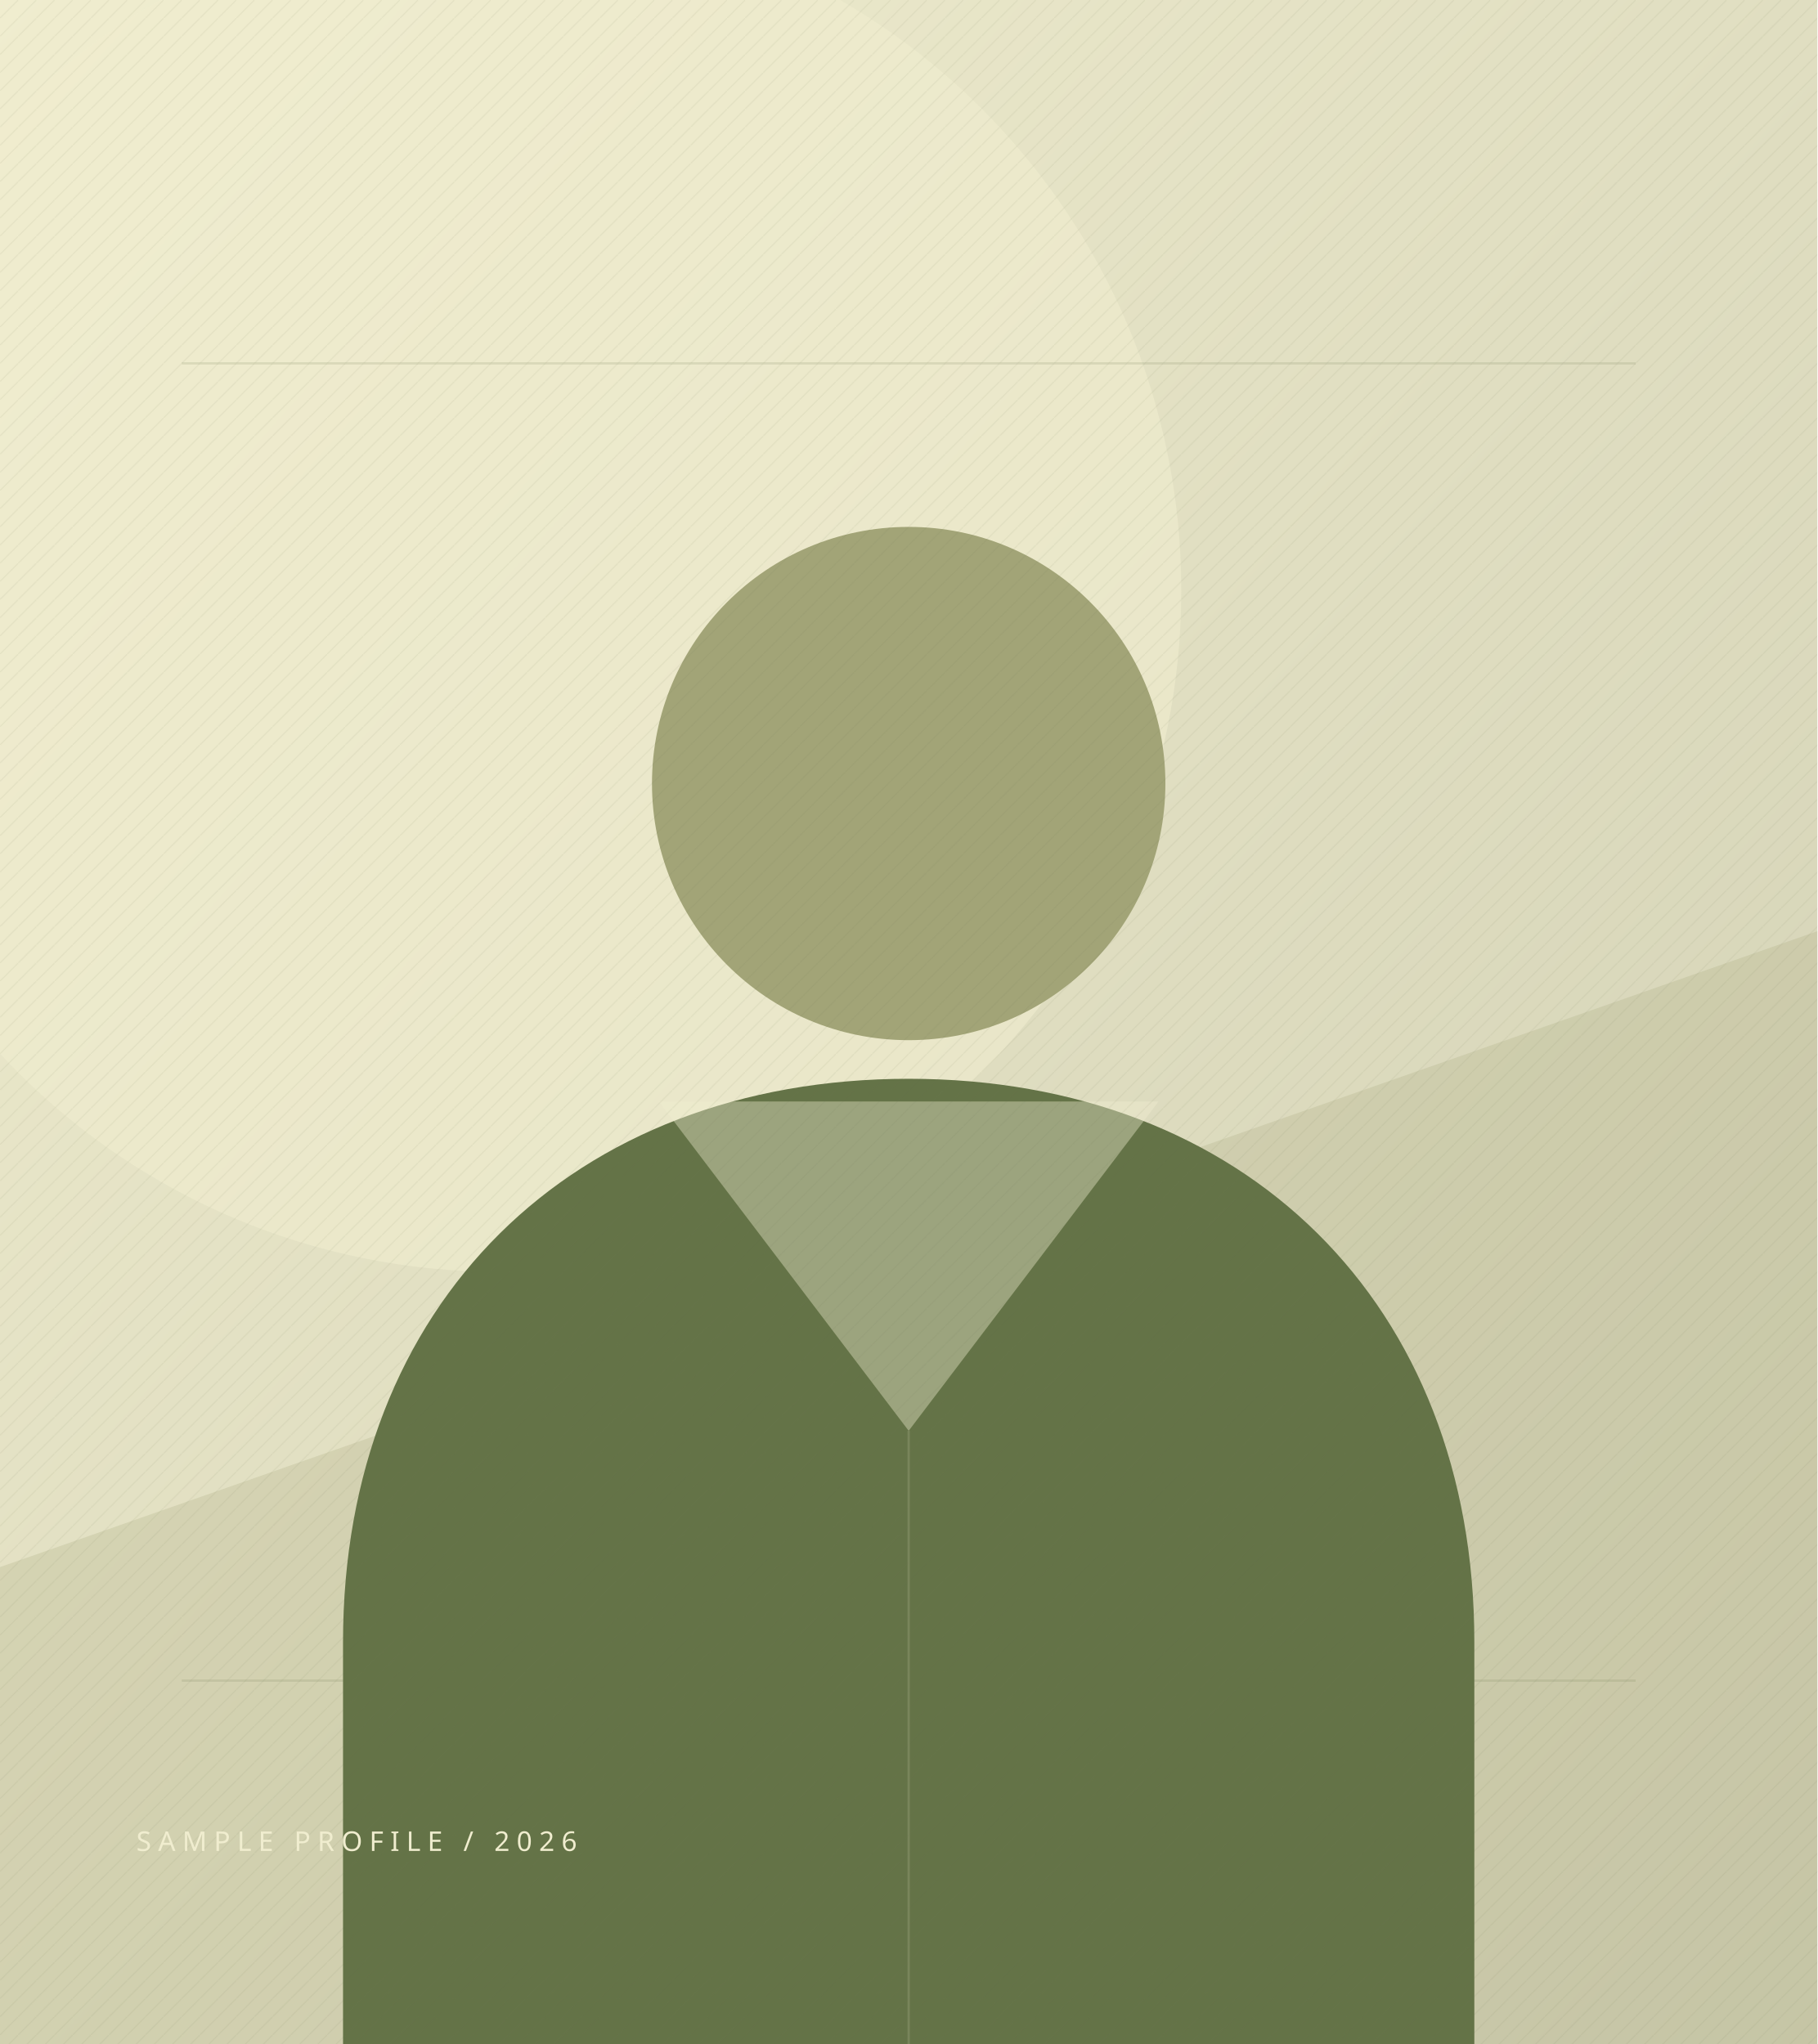
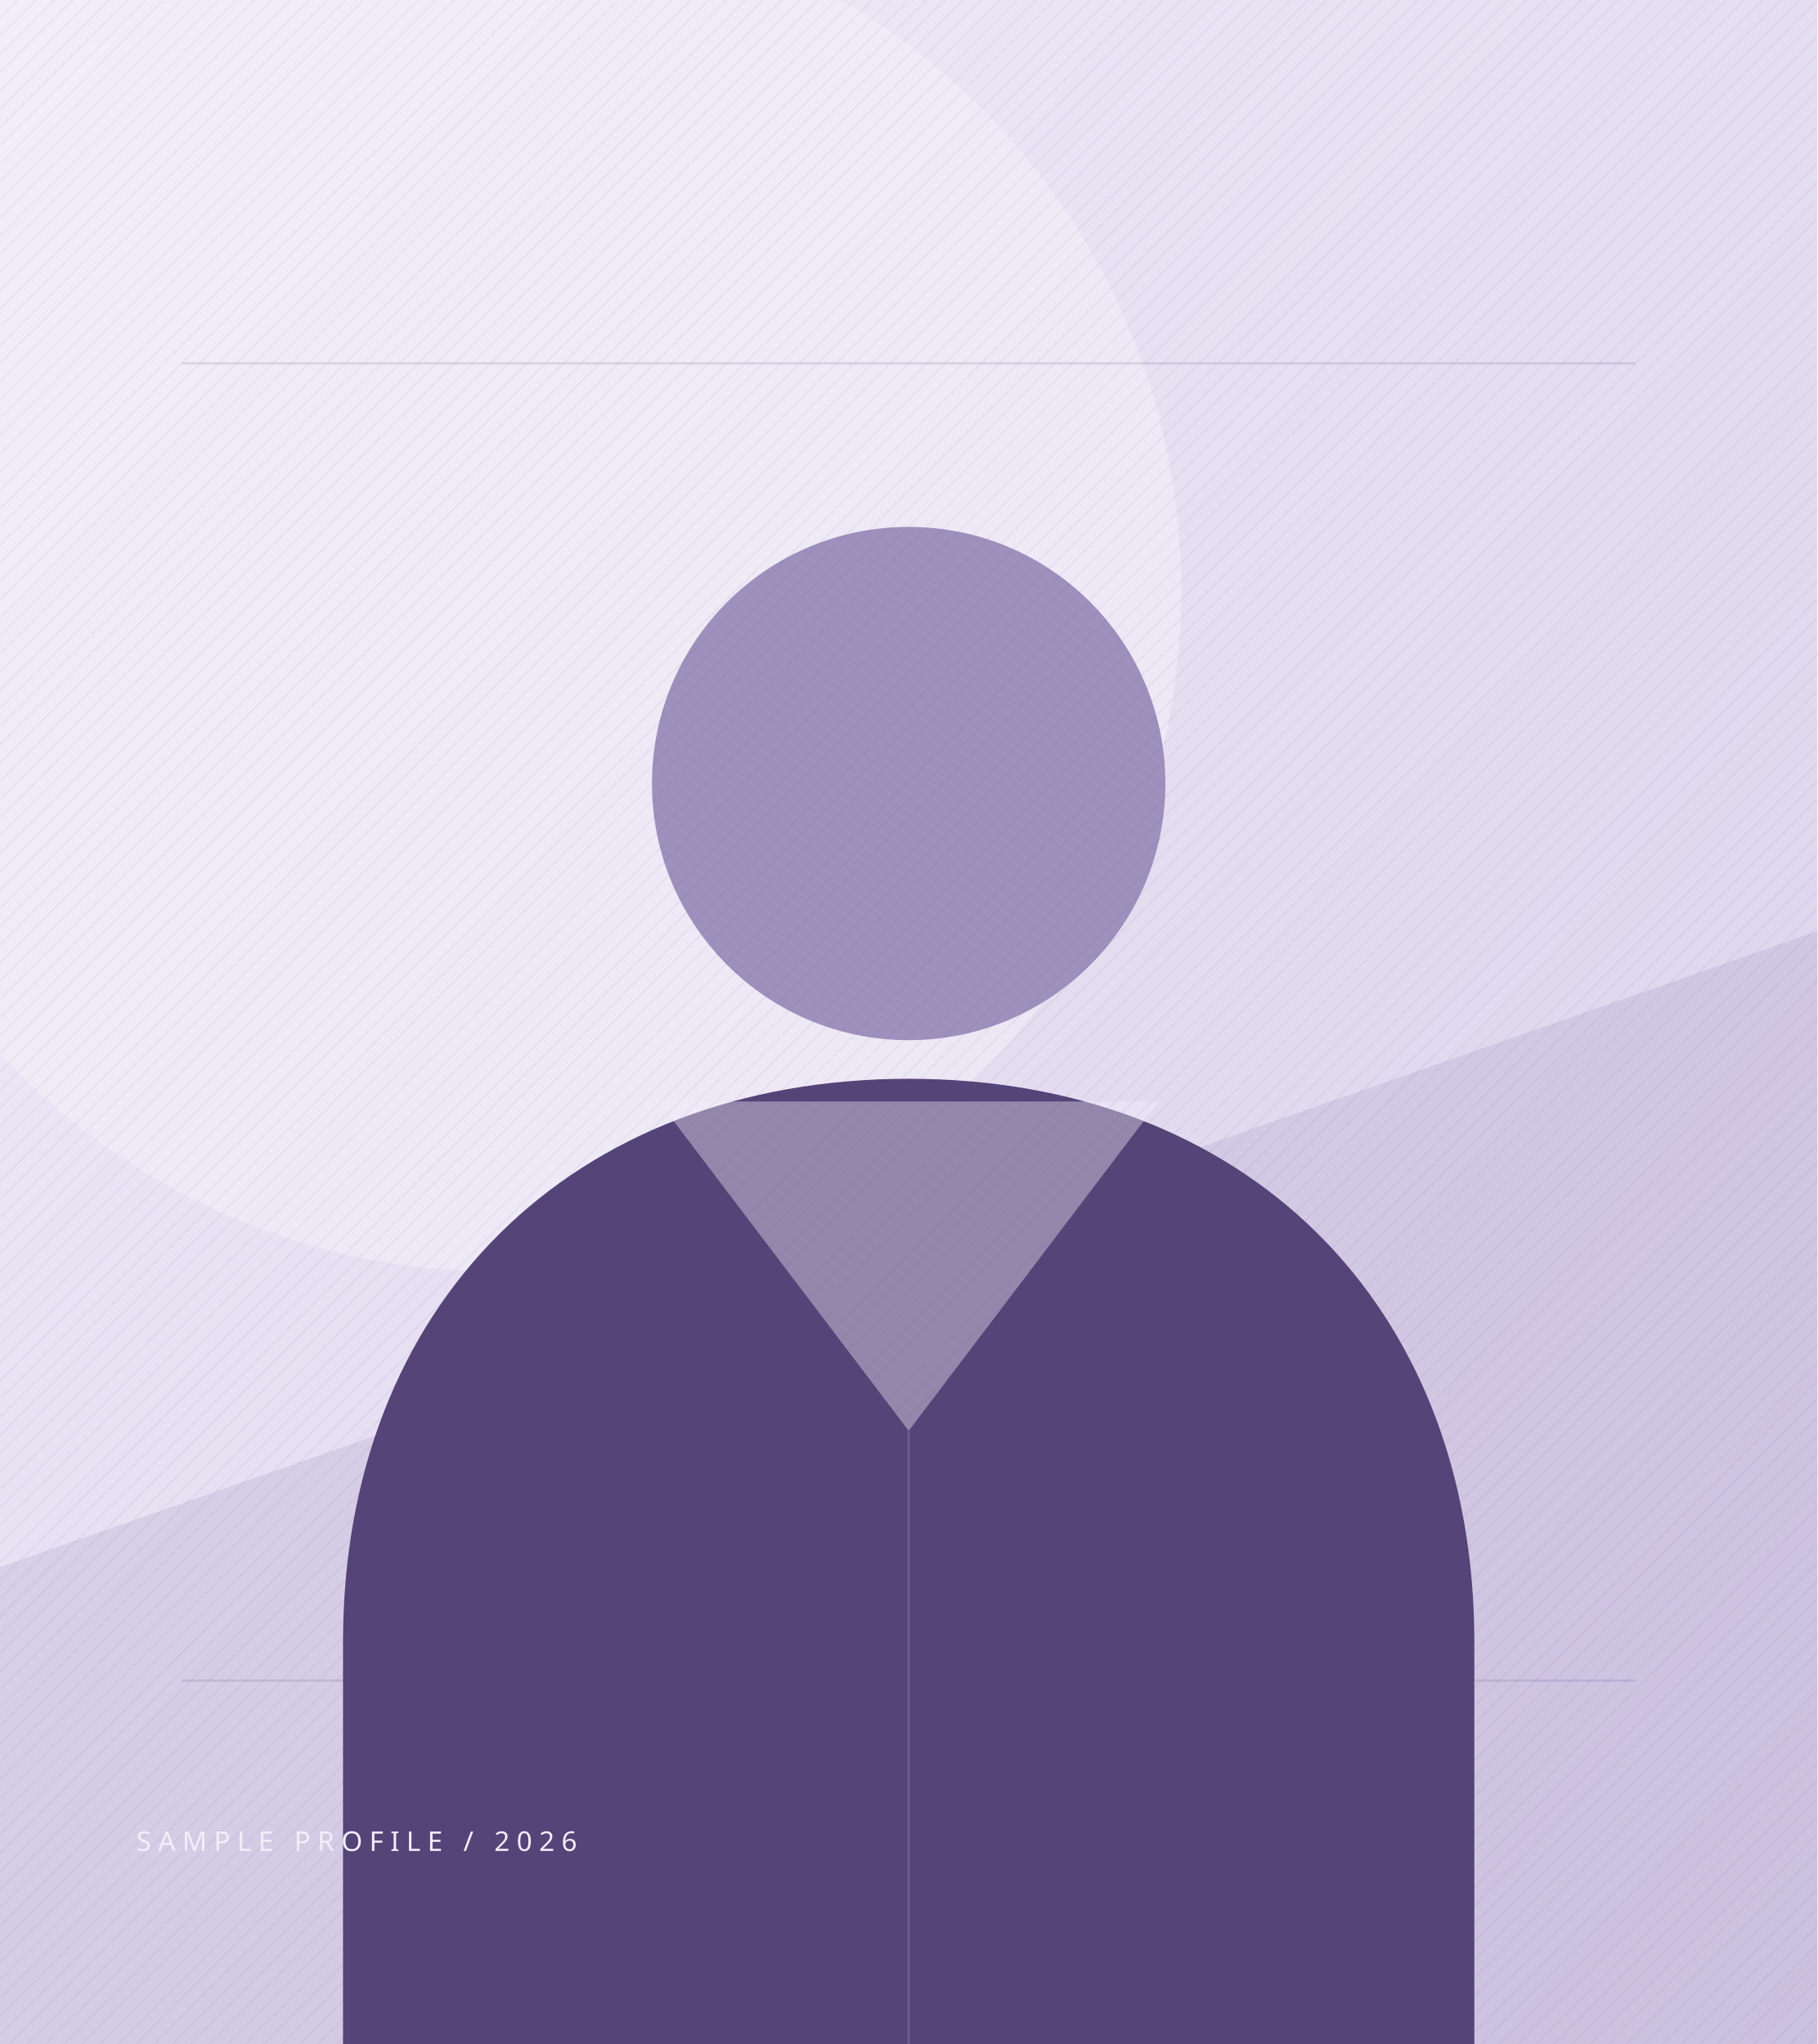
<svg xmlns="http://www.w3.org/2000/svg" viewBox="0 0 800 900">
  <defs>
    <linearGradient id="bg" x2="1" y2="1">
-       <stop stop-color="#f0edcf" />
-       <stop offset="1" stop-color="#d0cfb3" />
+       <stop stop-color="#f2eef9" />
+       <stop offset="1" stop-color="#d7cee9" />
    </linearGradient>
    <pattern id="lines" width="8" height="8" patternUnits="userSpaceOnUse">
-       <path d="M0 8L8 0" stroke="#647347" stroke-width=".5" opacity=".08" />
+       <path d="M0 8L8 0" stroke="#544477" stroke-width=".5" opacity=".08" />
    </pattern>
  </defs>
  <rect width="800" height="900" fill="url(#bg)" />
-   <circle cx="220" cy="260" r="300" fill="#f0edcf" opacity=".6" />
-   <path d="M0 690L800 410V900H0Z" fill="#a2a477" opacity=".23" />
-   <path d="M80 160H720M80 740H720" stroke="#647347" opacity=".15" />
-   <circle cx="400" cy="345" r="113" fill="#a2a477" />
-   <path d="M151 900V723c0-149 101-248 249-248s249 99 249 248v177" fill="#647347" />
-   <path d="M290 485L400 630 510 485" fill="#f0edcf" opacity=".4" />
-   <path d="M400 630V900" stroke="#f0edcf" opacity=".15" />
+   <circle cx="220" cy="260" r="300" fill="#f2eef9" opacity=".6" />
+   <path d="M0 690L800 410V900H0Z" fill="#9d90bd" opacity=".23" />
+   <path d="M80 160H720M80 740H720" stroke="#544477" opacity=".15" />
+   <circle cx="400" cy="345" r="113" fill="#9d90bd" />
+   <path d="M151 900V723c0-149 101-248 249-248s249 99 249 248v177" fill="#544477" />
+   <path d="M290 485L400 630 510 485" fill="#f2eef9" opacity=".4" />
+   <path d="M400 630V900" stroke="#f2eef9" opacity=".15" />
  <rect width="800" height="900" fill="url(#lines)" />
-   <text x="60" y="815" fill="#f0edcf" font-size="12" letter-spacing="3" font-family="sans-serif">SAMPLE PROFILE / 2026</text>
+   <text x="60" y="815" fill="#f2eef9" font-size="12" letter-spacing="3" font-family="sans-serif">SAMPLE PROFILE / 2026</text>
</svg>
